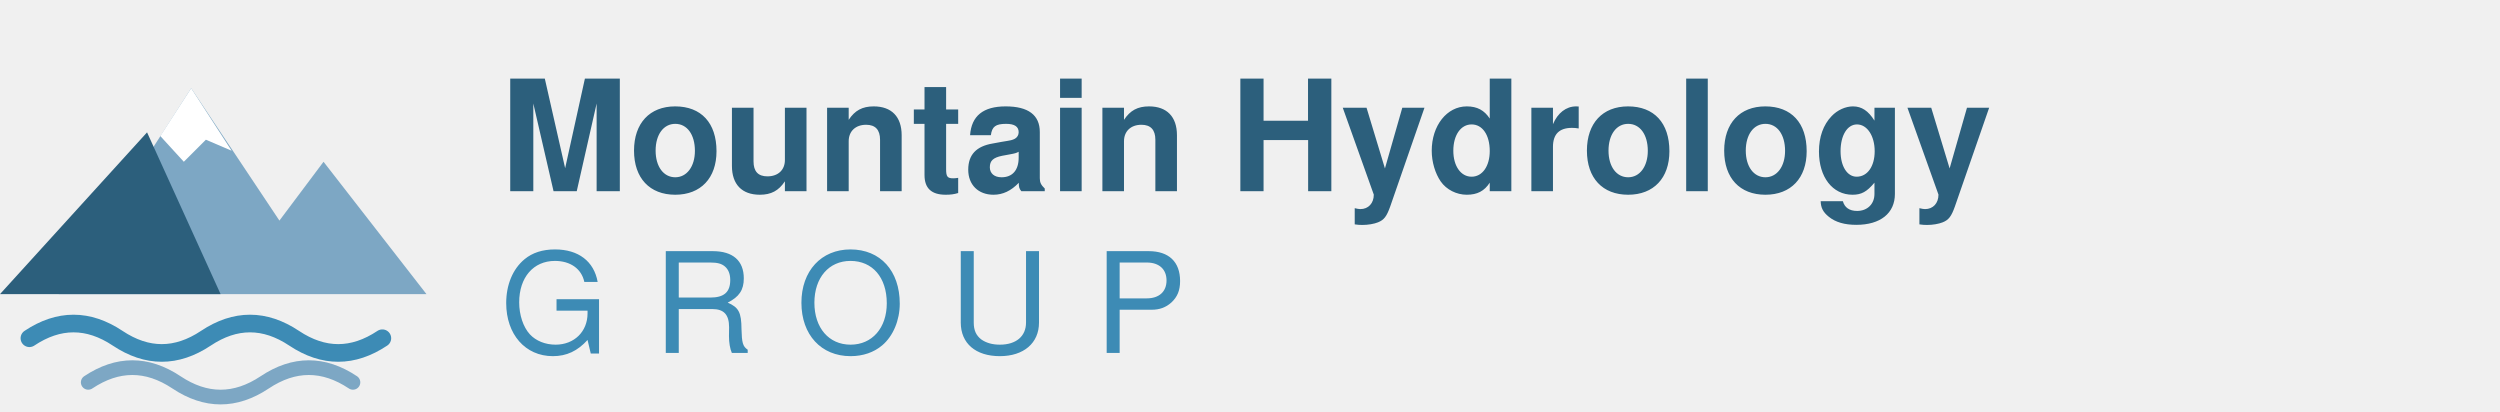
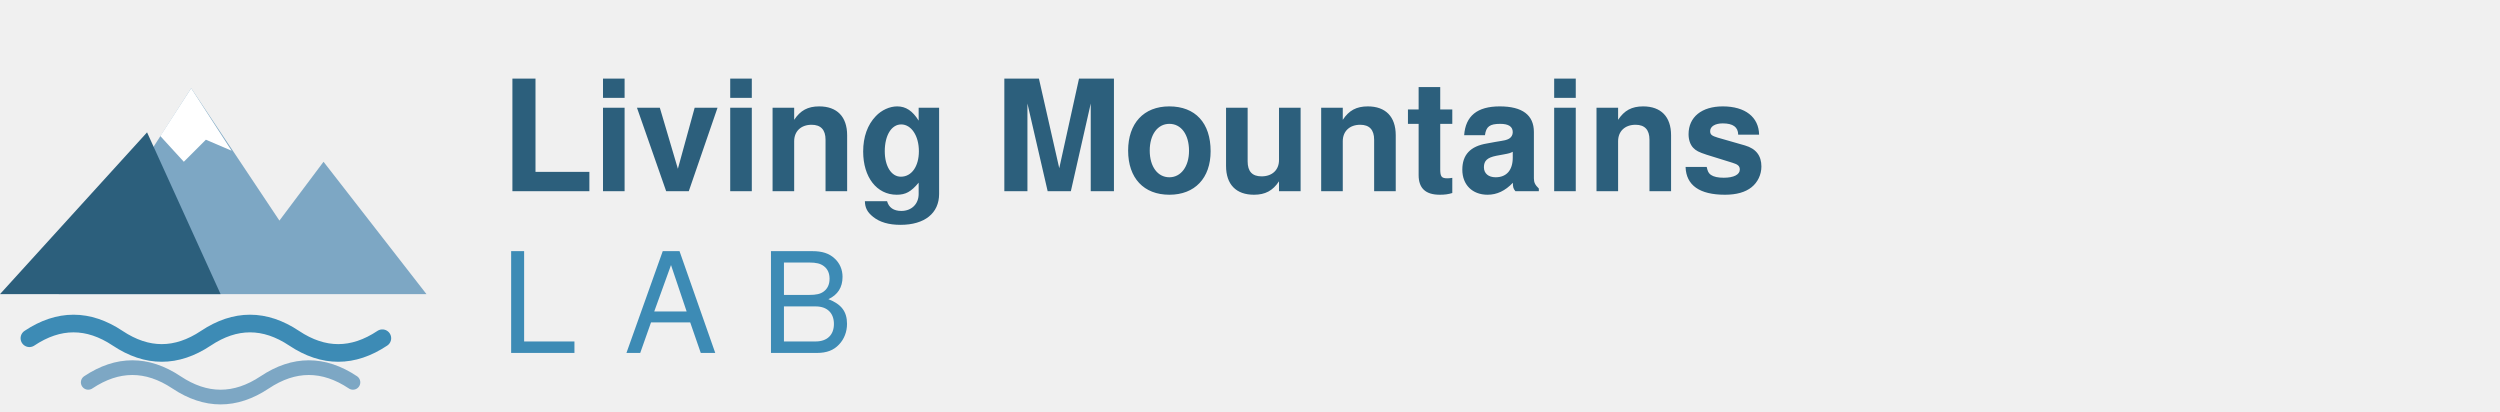
- <svg xmlns="http://www.w3.org/2000/svg" viewBox="0 0 340 56" role="img" aria-label="Mountain Hydrology Group">
+ <svg xmlns="http://www.w3.org/2000/svg" viewBox="0 0 340 56" role="img" aria-label="Living Mountains Lab">
  <g>
    <path d="M8 40 L26 12 L38 30 L44 22 L58 40 Z" fill="#7da7c4" />
    <path d="M0 40 L20 18 L30 40 Z" fill="#2c5f7c" />
    <path d="M26 12 L31.5 20.5 L28 19 L25 22 L21.8 18.5 Z" fill="#ffffff" />
    <path d="M4 46 q6 -4 12 0 t12 0 t12 0 t12 0" stroke="#3d8bb5" stroke-width="2.4" fill="none" stroke-linecap="round" />
    <path d="M12 52 q6 -4 12 0 t12 0 t12 0" stroke="#7da7c4" stroke-width="2" fill="none" stroke-linecap="round" />
  </g>
-   <text x="68" y="26" font-family="Helvetica, Arial, sans-serif" font-size="21" font-weight="700" fill="#2c5f7c">Mountain Hydrology</text>
-   <text x="68" y="48" font-family="Helvetica, Arial, sans-serif" font-size="19" font-weight="400" letter-spacing="6" fill="#3d8bb5">GROUP</text>
+   <text x="68" y="26" font-family="Helvetica, Arial, sans-serif" font-size="21" font-weight="700" fill="#2c5f7c">Living Mountains</text>
+   <text x="68" y="48" font-family="Helvetica, Arial, sans-serif" font-size="19" font-weight="400" letter-spacing="6" fill="#3d8bb5">LAB</text>
</svg>
